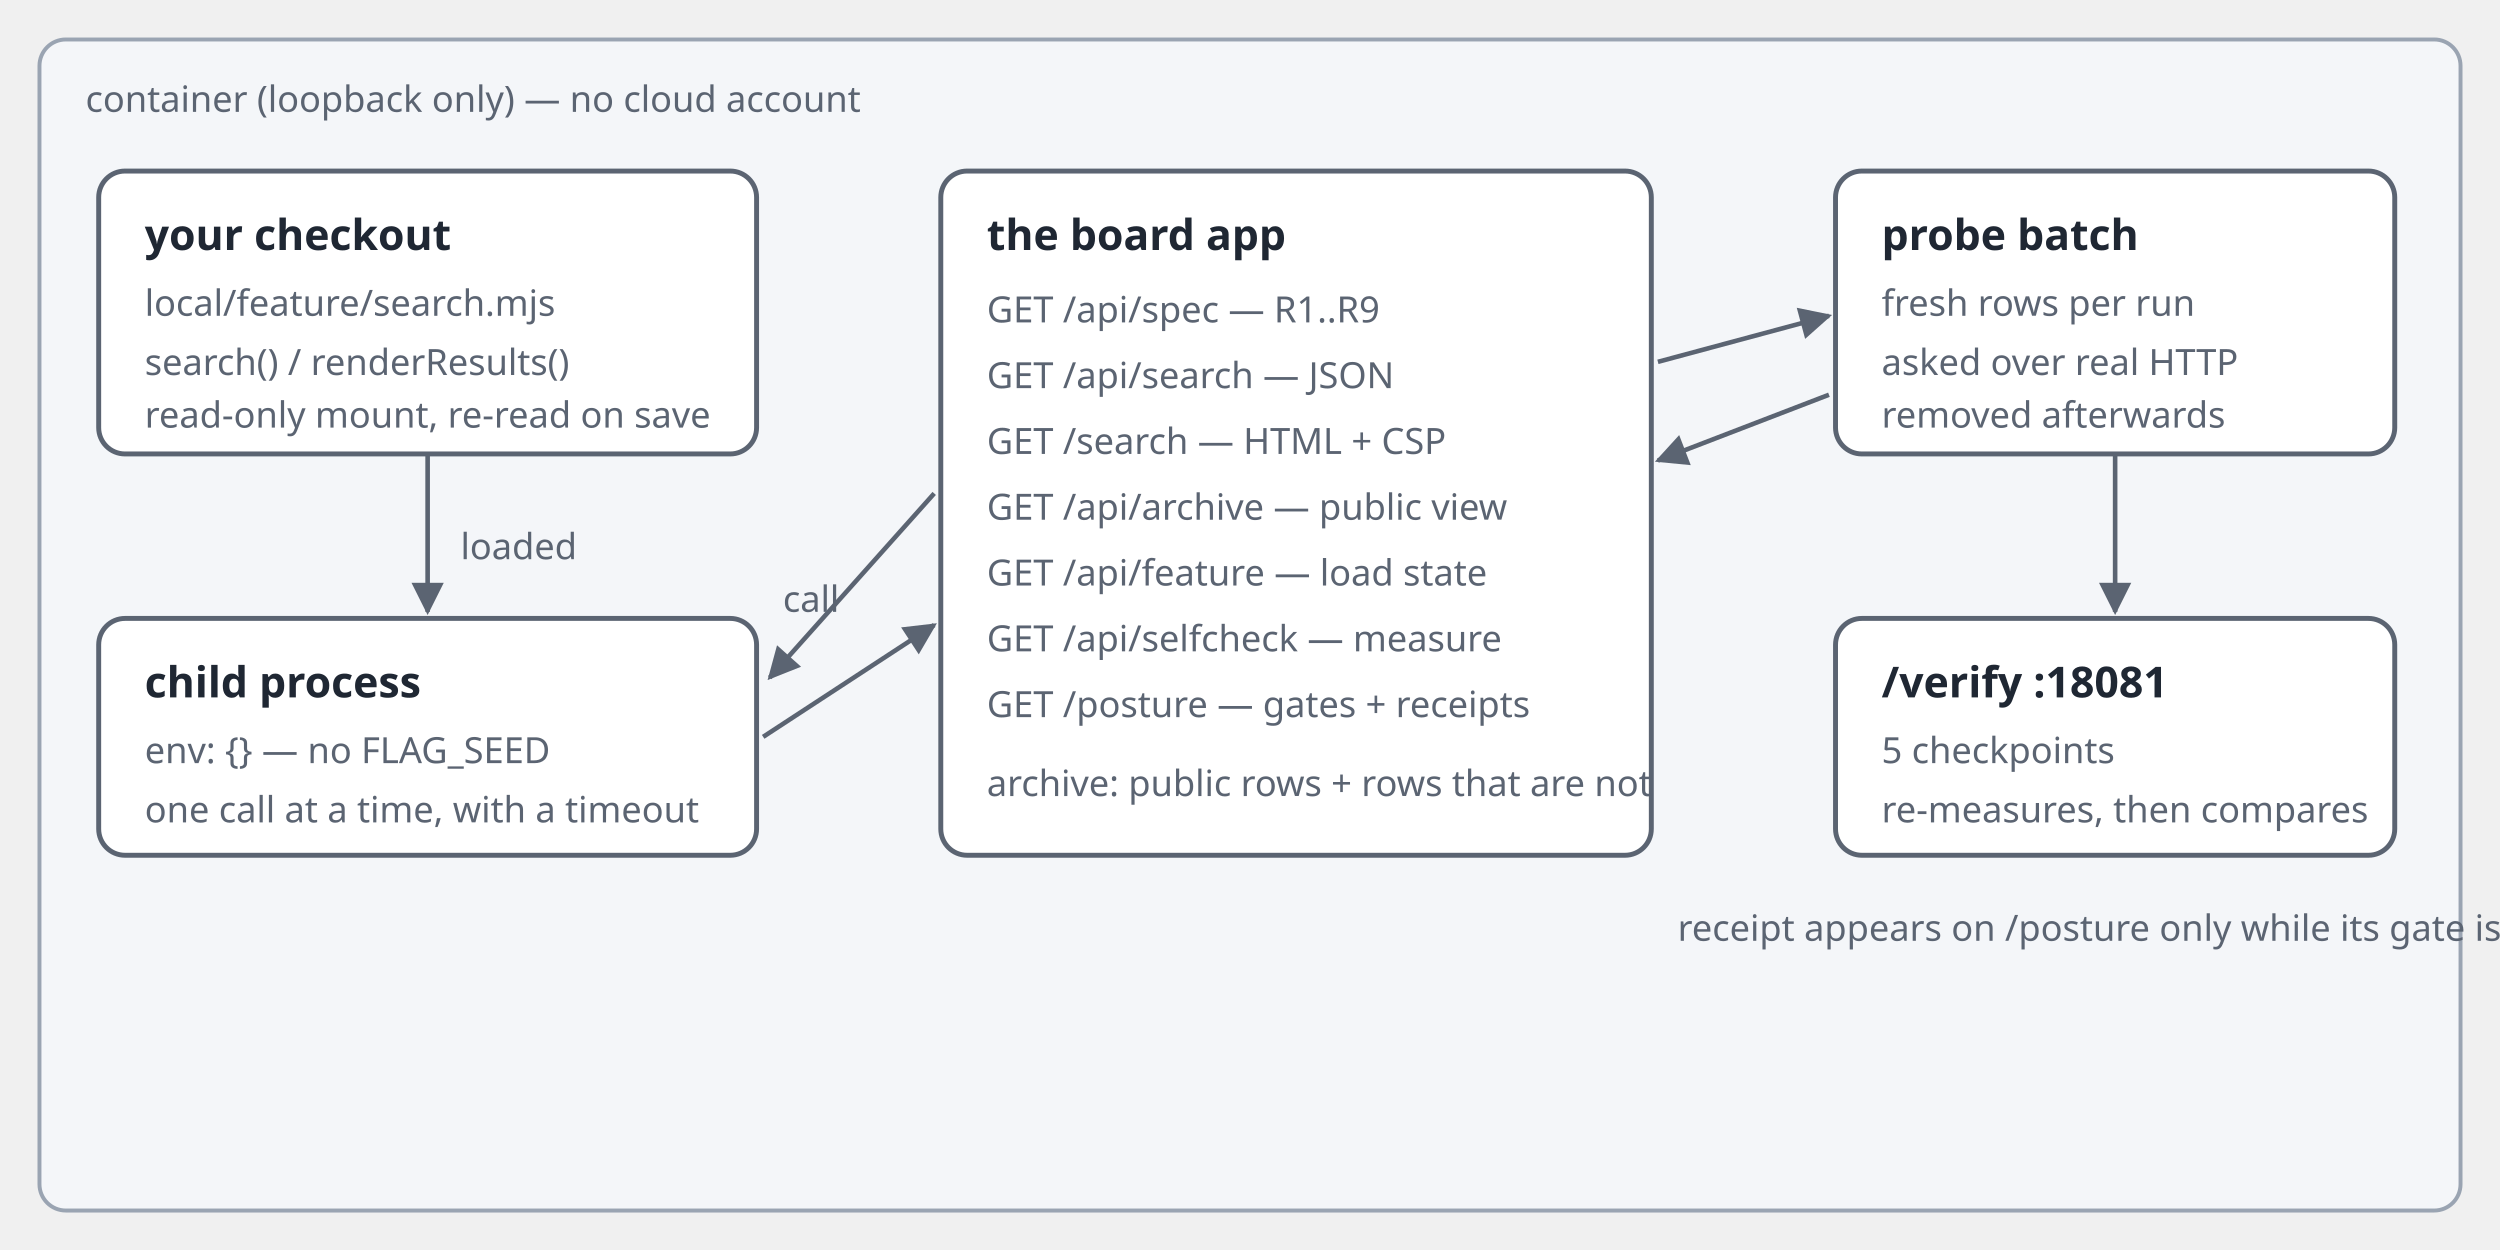
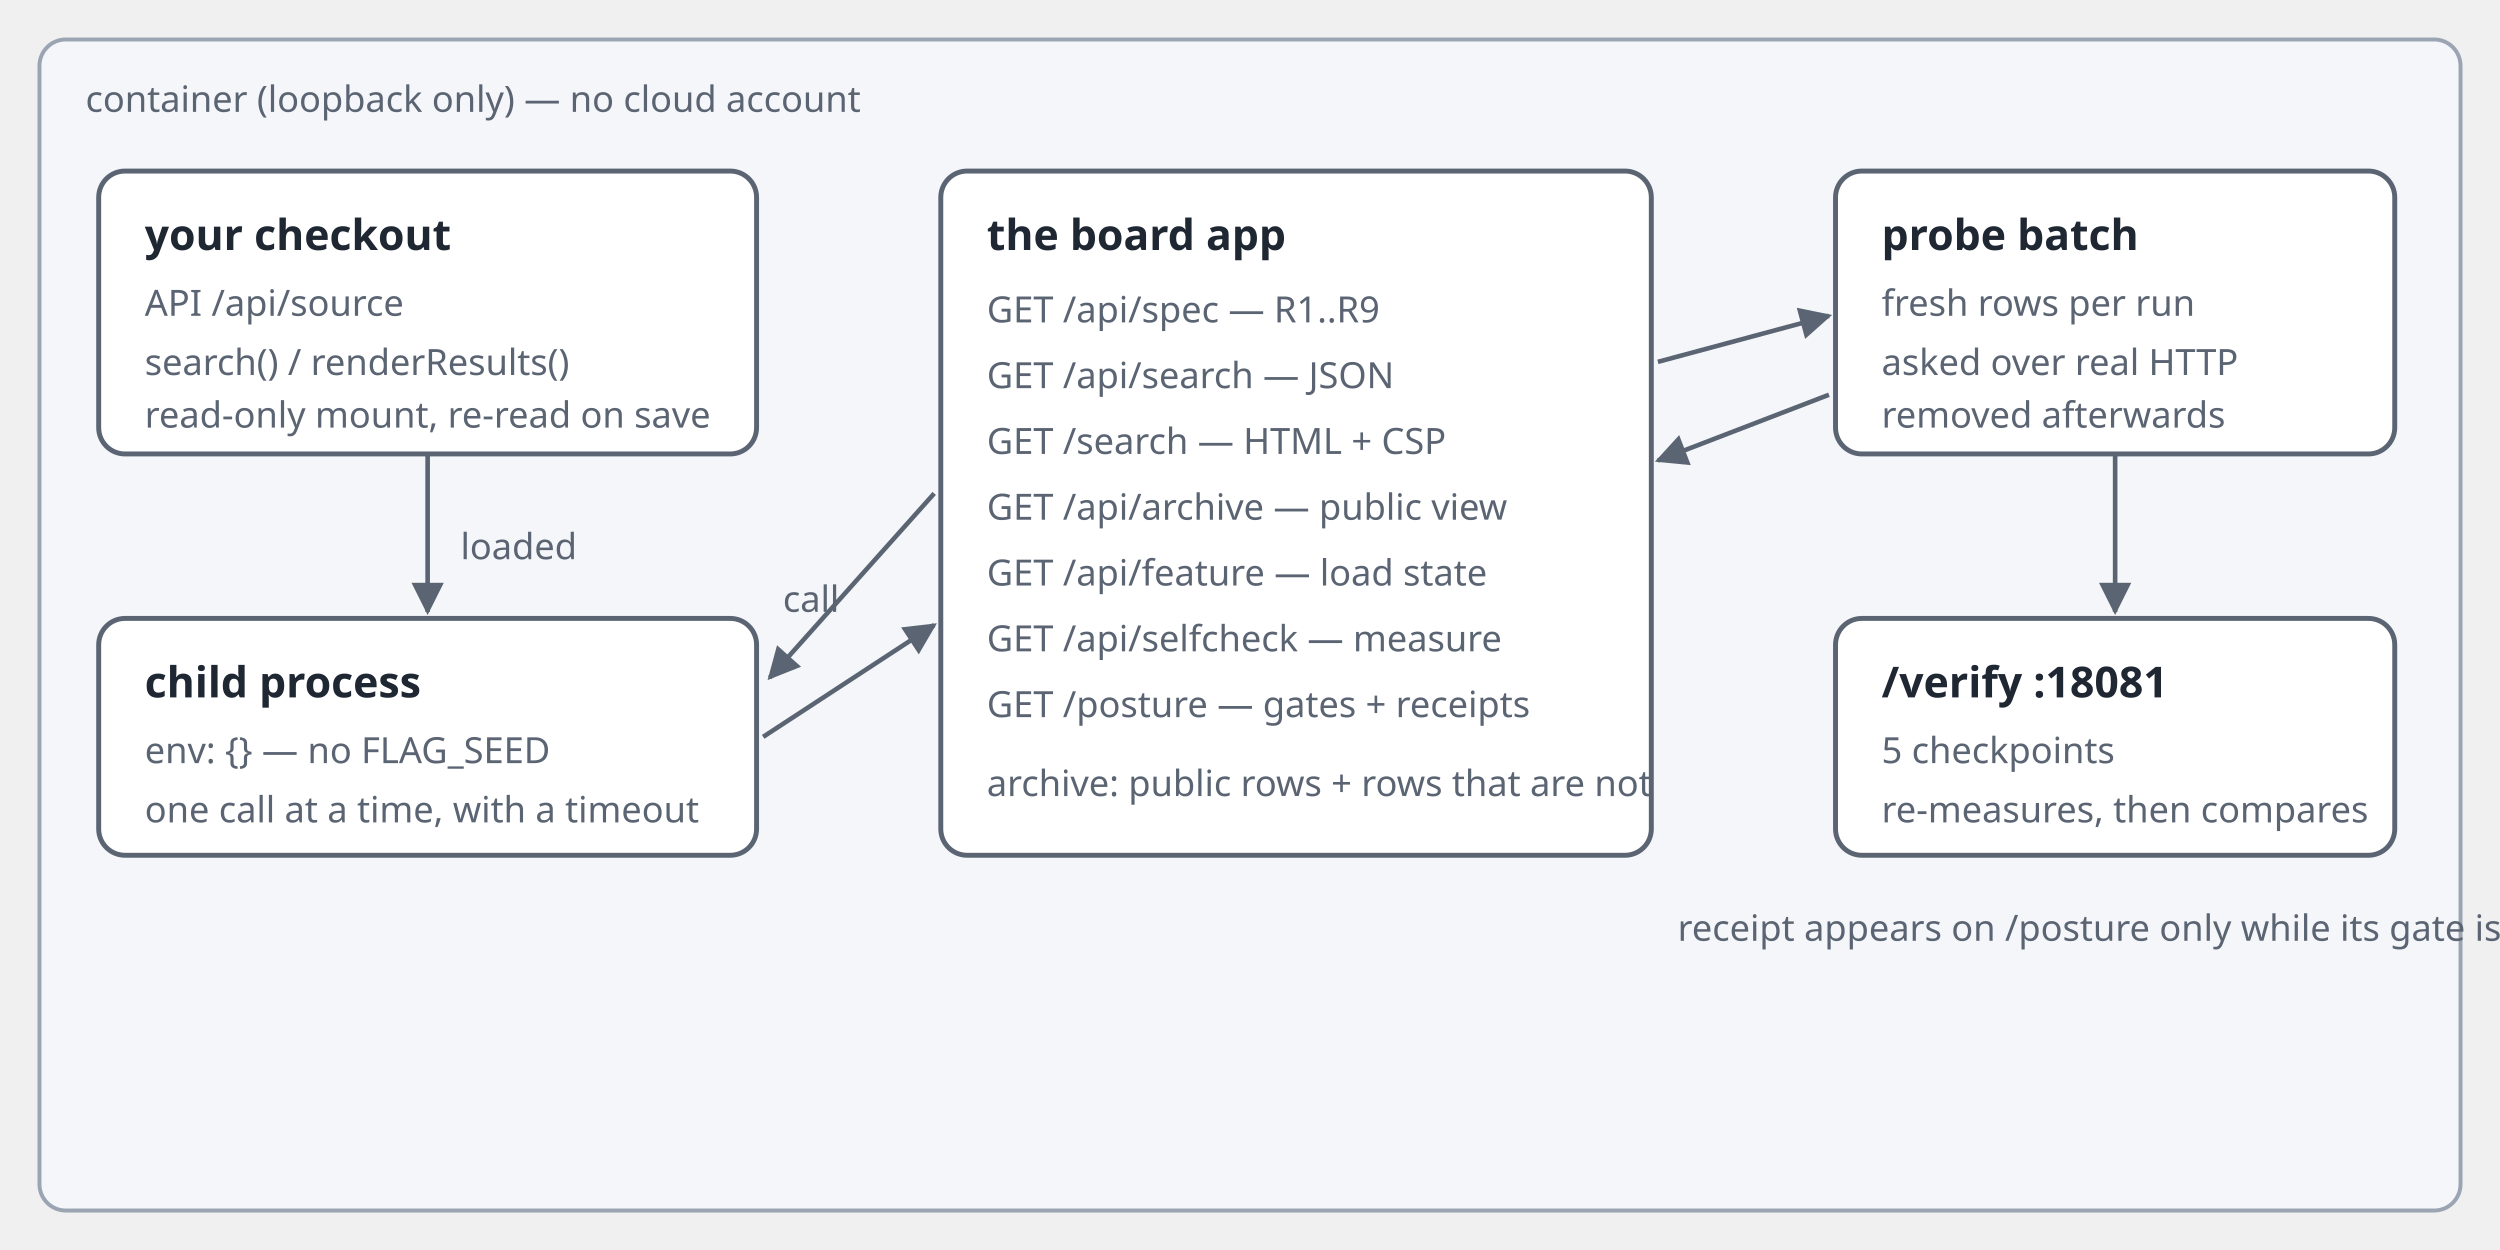
<svg xmlns="http://www.w3.org/2000/svg" viewBox="0 0 760 380" role="img" aria-label="stackstack-vibe-build architecture">
  <defs>
    <marker id="a" viewBox="0 0 10 10" refX="9" refY="5" markerWidth="7" markerHeight="7" orient="auto-start-reverse">
      <path d="M0 0 L10 5 L0 10 z" fill="#5b6472" />
    </marker>
    <style>
      .box { fill: #ffffff; stroke: #5b6472; stroke-width: 1.5; rx: 8; }
      .soft { fill: #f4f6f9; stroke: #9aa4b2; stroke-width: 1.2; rx: 8; }
      .t { font: 13px system-ui, sans-serif; fill: #1f2733; }
      .s { font: 11px system-ui, sans-serif; fill: #5b6472; }
      .h { font: 600 13px system-ui, sans-serif; fill: #1f2733; }
      .l { stroke: #5b6472; stroke-width: 1.4; fill: none; marker-end: url(#a); }
    </style>
  </defs>
  <rect class="soft" x="12" y="12" width="736" height="356" />
  <text class="s" x="26" y="34">container (loopback only) — no cloud account</text>
  <rect class="box" x="30" y="52" width="200" height="86" />
  <text class="h" x="44" y="76">your checkout</text>
-   <text class="s" x="44" y="96">local/feature/search.mjs</text>
+   <text class="s" x="44" y="96">API /api/source</text>
  <text class="s" x="44" y="114">search() / renderResults()</text>
  <text class="s" x="44" y="130">read-only mount, re-read on save</text>
  <rect class="box" x="30" y="188" width="200" height="72" />
  <text class="h" x="44" y="212">child process</text>
  <text class="s" x="44" y="232">env: {} — no FLAG_SEED</text>
  <text class="s" x="44" y="250">one call at a time, with a timeout</text>
  <rect class="box" x="286" y="52" width="216" height="208" />
  <text class="h" x="300" y="76">the board app</text>
  <text class="s" x="300" y="98">GET /api/spec — R1..R9</text>
  <text class="s" x="300" y="118">GET /api/search — JSON</text>
  <text class="s" x="300" y="138">GET /search — HTML + CSP</text>
  <text class="s" x="300" y="158">GET /api/archive — public view</text>
  <text class="s" x="300" y="178">GET /api/feature — load state</text>
  <text class="s" x="300" y="198">GET /api/selfcheck — measure</text>
  <text class="s" x="300" y="218">GET /posture — gates + receipts</text>
  <text class="s" x="300" y="242">archive: public rows + rows that are not</text>
  <rect class="box" x="558" y="52" width="170" height="86" />
  <text class="h" x="572" y="76">probe batch</text>
  <text class="s" x="572" y="96">fresh rows per run</text>
  <text class="s" x="572" y="114">asked over real HTTP</text>
  <text class="s" x="572" y="130">removed afterwards</text>
  <rect class="box" x="558" y="188" width="170" height="72" />
  <text class="h" x="572" y="212">/verify :18081</text>
  <text class="s" x="572" y="232">5 checkpoints</text>
  <text class="s" x="572" y="250">re-measures, then compares</text>
  <path class="l" d="M130 138 L130 186" />
  <path class="l" d="M232 224 L284 190" />
  <path class="l" d="M284 150 L234 206" />
  <path class="l" d="M504 110 L556 96" />
  <path class="l" d="M556 120 L504 140" />
  <path class="l" d="M643 138 L643 186" />
  <text class="s" x="140" y="170">loaded</text>
  <text class="s" x="238" y="186">call</text>
  <text class="s" x="510" y="286">receipt appears on /posture only while its gate is true</text>
</svg>
